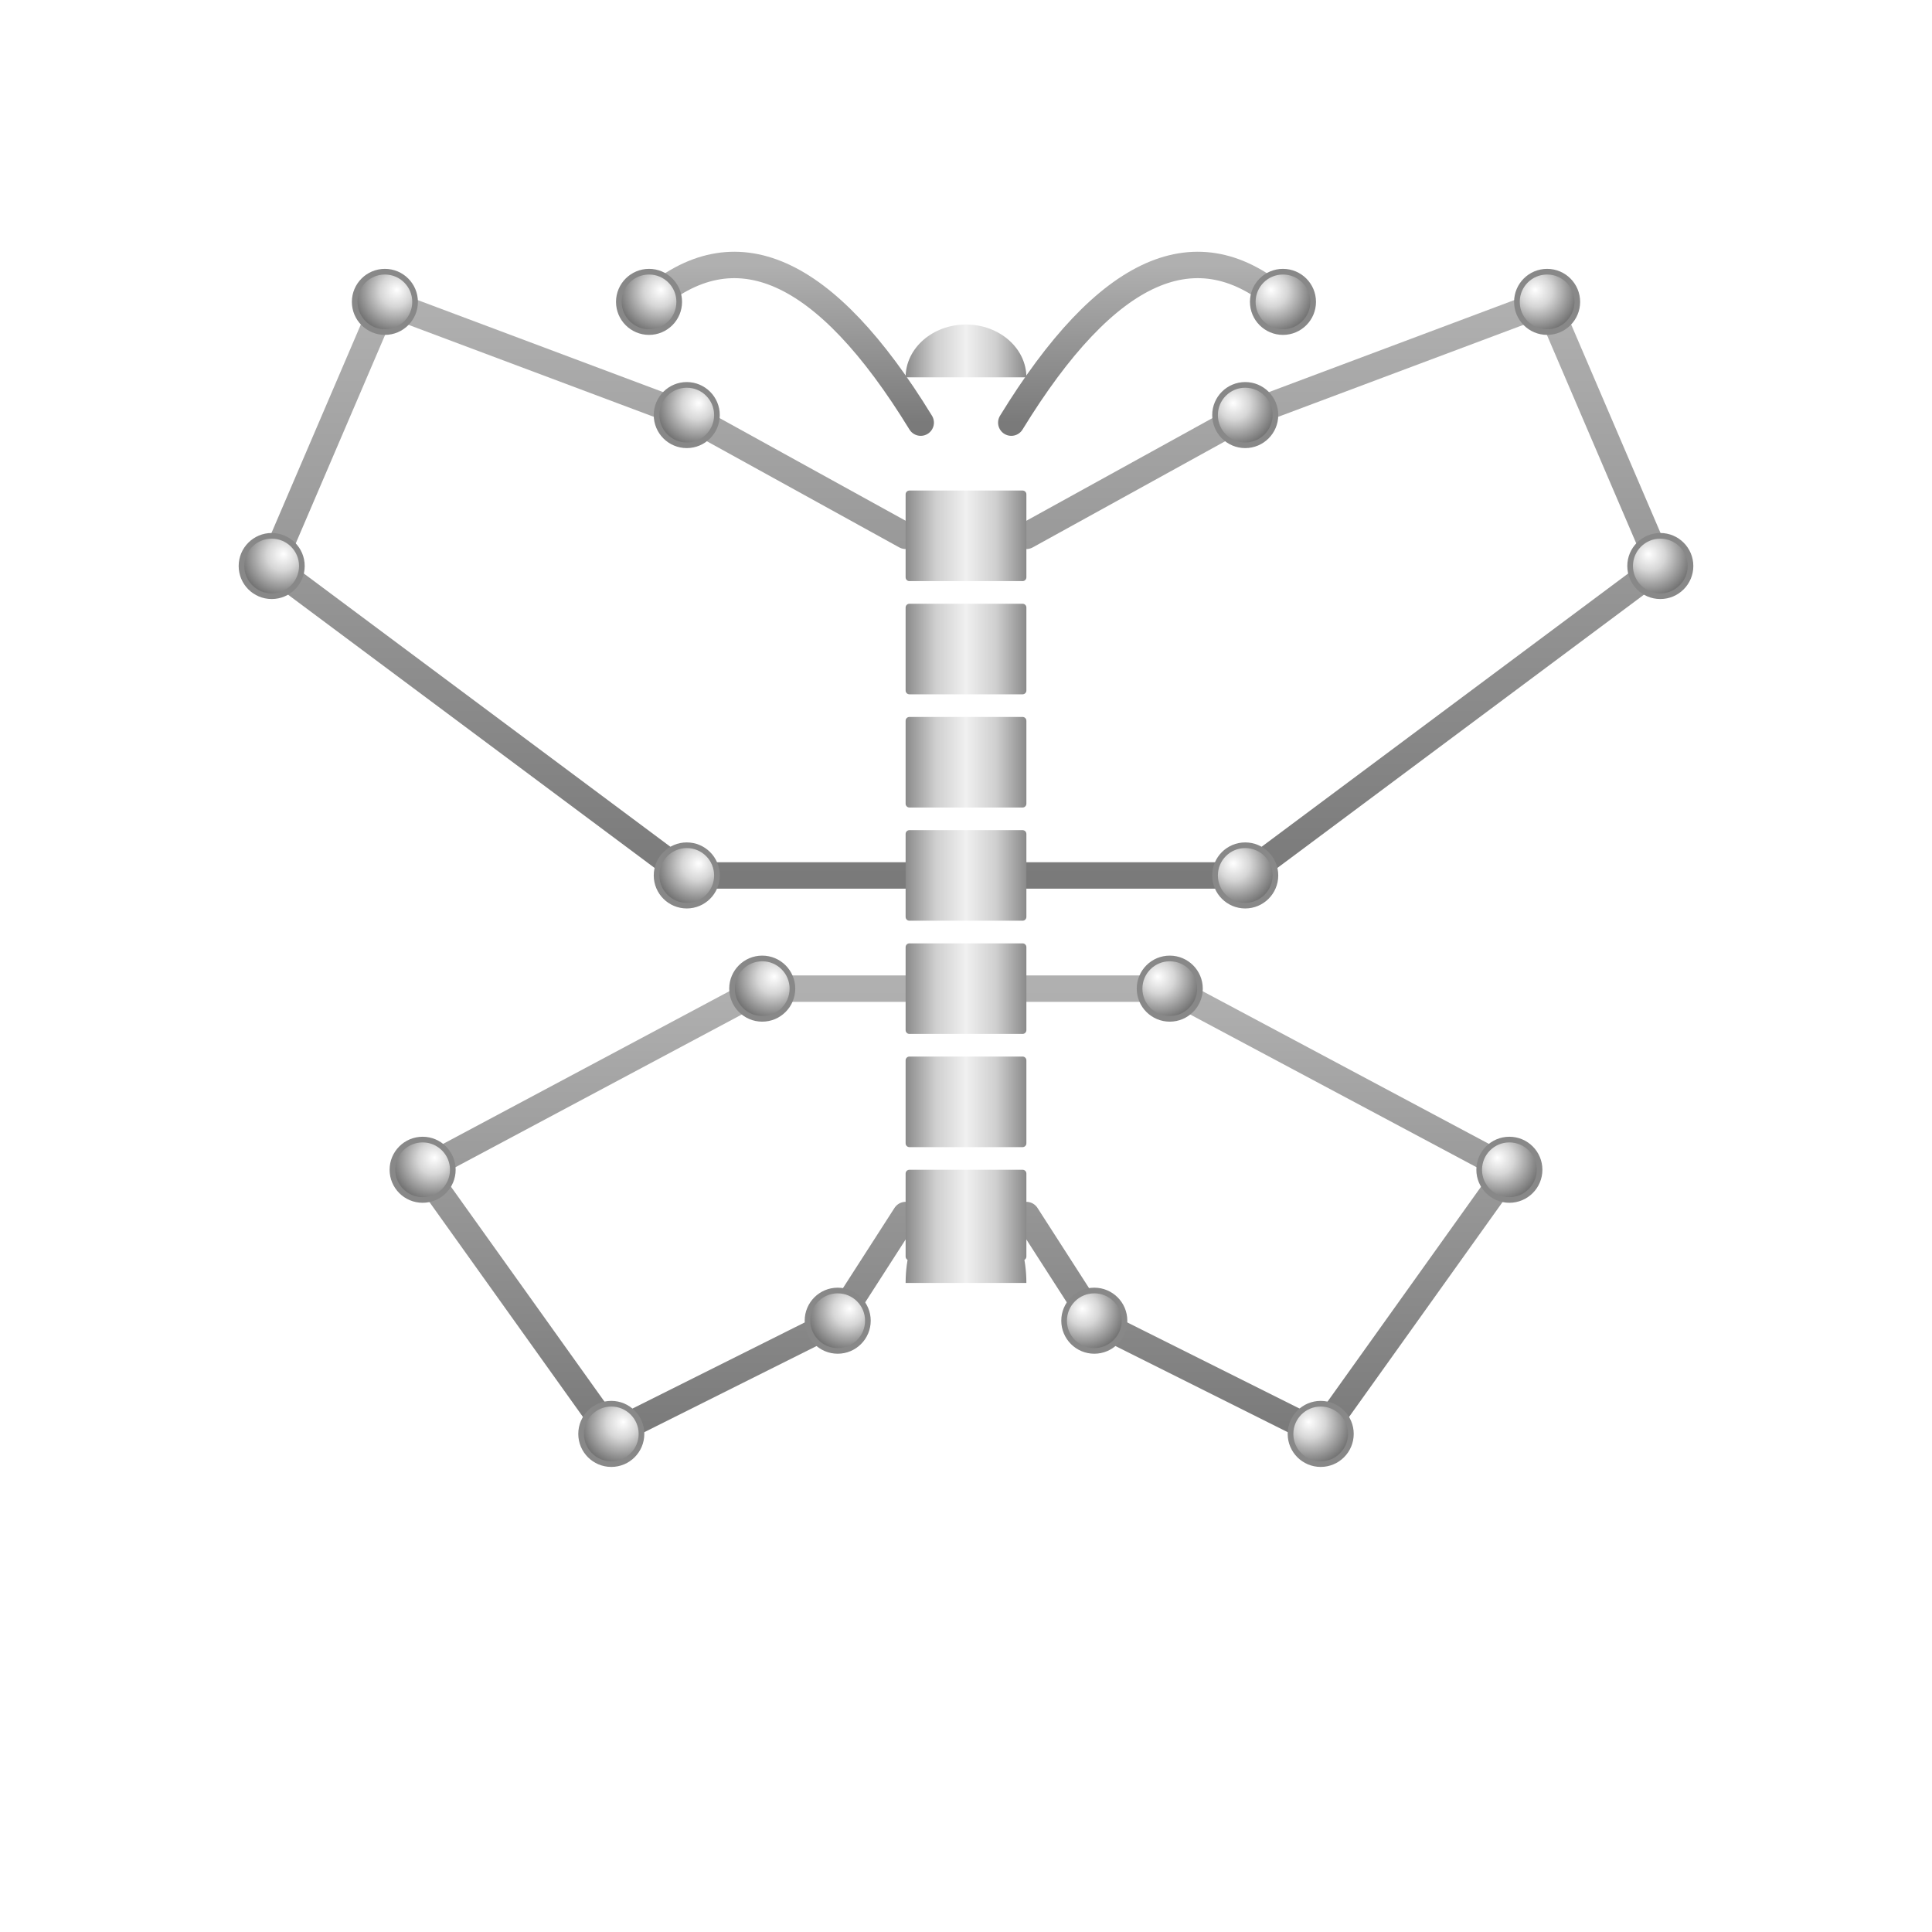
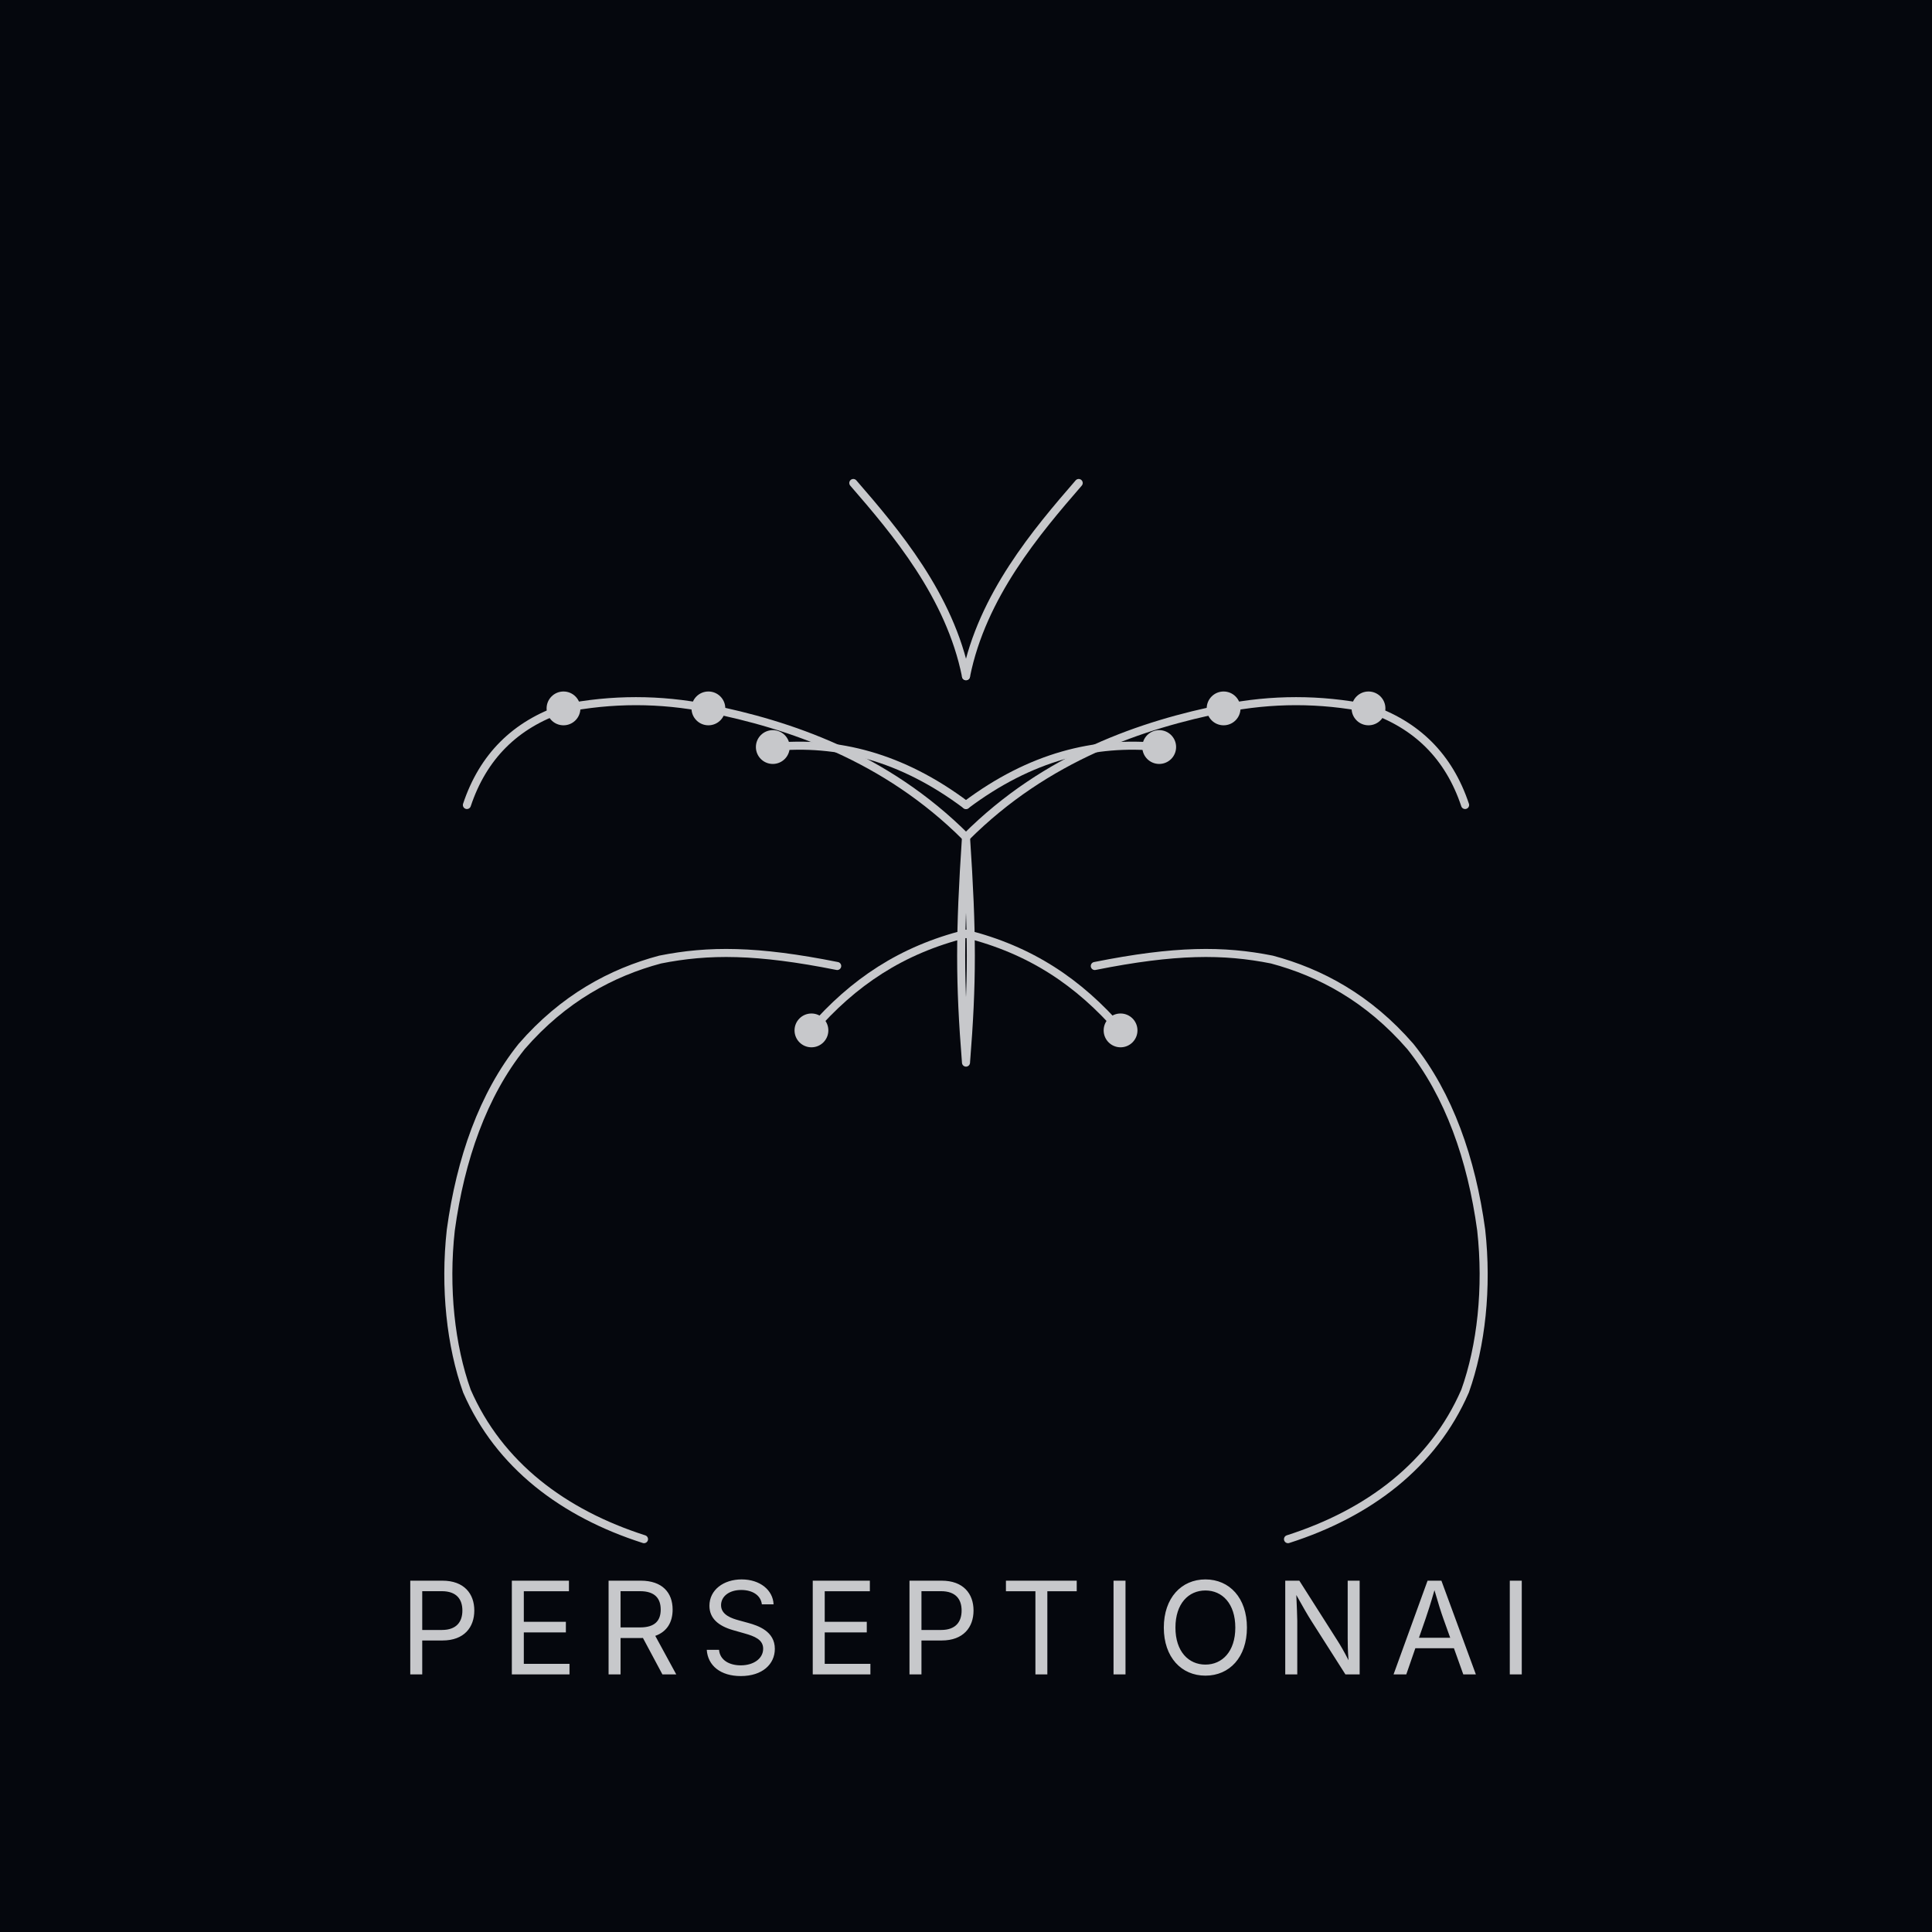
- <svg xmlns="http://www.w3.org/2000/svg" viewBox="0 0 512 512" width="512" height="512">
-   <defs>
-     <linearGradient id="bodyGrad" x1="0%" y1="0%" x2="100%" y2="0%">
-       <stop offset="0%" style="stop-color:#8a8a8a;stop-opacity:1" />
-       <stop offset="25%" style="stop-color:#cfcfcf;stop-opacity:1" />
-       <stop offset="50%" style="stop-color:#f0f0f0;stop-opacity:1" />
-       <stop offset="75%" style="stop-color:#cfcfcf;stop-opacity:1" />
-       <stop offset="100%" style="stop-color:#8a8a8a;stop-opacity:1" />
-     </linearGradient>
-     <linearGradient id="lineGrad" x1="0%" y1="0%" x2="0%" y2="100%">
-       <stop offset="0%" style="stop-color:#b0b0b0;stop-opacity:1" />
-       <stop offset="100%" style="stop-color:#7a7a7a;stop-opacity:1" />
-     </linearGradient>
-     <radialGradient id="nodeGrad" cx="35%" cy="35%" r="65%" fx="30%" fy="30%">
-       <stop offset="0%" style="stop-color:#ffffff;stop-opacity:1" />
-       <stop offset="40%" style="stop-color:#d6d6d6;stop-opacity:1" />
-       <stop offset="100%" style="stop-color:#757575;stop-opacity:1" />
-     </radialGradient>
-     <circle id="node" r="8" fill="url(#nodeGrad)" stroke="#888888" stroke-width="1.5" />
-   </defs>
-   <g transform="translate(256, 0)">
-     <g id="rightSide">
-       <g fill="none" stroke="url(#lineGrad)" stroke-width="7" stroke-linecap="round" stroke-linejoin="round">
-         <path d="M 12,112 Q 50,50 84,80" />
-         <polyline points="16,142 74,110 154,80 184,150 74,232 16,232" />
-         <polyline points="16,262 54,262 144,310 94,380 34,350 16,322" />
-       </g>
-       <g>
-         <use href="#node" x="84" y="80" />
-         <use href="#node" x="74" y="110" />
-         <use href="#node" x="154" y="80" />
-         <use href="#node" x="184" y="150" />
-         <use href="#node" x="74" y="232" />
-         <use href="#node" x="54" y="262" />
-         <use href="#node" x="144" y="310" />
-         <use href="#node" x="94" y="380" />
-         <use href="#node" x="34" y="350" />
-       </g>
-     </g>
-     <g transform="scale(-1, 1)">
-       <use href="#rightSide" />
-     </g>
-     <g fill="url(#bodyGrad)">
-       <path d="M -16,124 L 16,124 A 16 14 0 0 0 -16 124 Z" transform="translate(0, -24)" />
-       <rect x="-16" y="130" width="32" height="24" rx="1" />
-       <rect x="-16" y="160" width="32" height="24" rx="1" />
-       <rect x="-16" y="190" width="32" height="24" rx="1" />
-       <rect x="-16" y="220" width="32" height="24" rx="1" />
-       <rect x="-16" y="250" width="32" height="24" rx="1" />
-       <rect x="-16" y="280" width="32" height="24" rx="1" />
-       <rect x="-16" y="310" width="32" height="24" rx="1" />
-       <path d="M -16,340 L 16,340 A 16 24 0 0 0 -16 340 Z" />
-     </g>
+ <svg xmlns="http://www.w3.org/2000/svg" width="600" height="600" viewBox="0 0 600 600">
+   <rect x="0" y="0" width="600" height="600" fill="#05070D" />
+   <g fill="none" stroke="#C7C8CB" stroke-width="2.5" stroke-linecap="round" stroke-linejoin="round">
+     <path d="M300 210 C 305 185 322 165 335 150" />
+     <path d="M300 210 C 295 185 278 165 265 150" />
+     <path d="M300 260              C 275 235 245 225 220 220              C 205 217 190 217 175 220              C 160 225 150 235 145 250" />
+     <path d="M300 260              C 325 235 355 225 380 220              C 395 217 410 217 425 220              C 440 225 450 235 455 250" />
+     <path d="M300 250 C 280 235 260 230 240 232" />
+     <path d="M300 250 C 320 235 340 230 360 232" />
+     <circle cx="240" cy="232" r="4" fill="#C7C8CB" />
+     <circle cx="360" cy="232" r="4" fill="#C7C8CB" />
+     <circle cx="220" cy="220" r="4" fill="#C7C8CB" />
+     <circle cx="380" cy="220" r="4" fill="#C7C8CB" />
+     <circle cx="175" cy="220" r="4" fill="#C7C8CB" />
+     <circle cx="425" cy="220" r="4" fill="#C7C8CB" />
+     <path d="         M 260 300         C 235 295 220 295 205 298         C 190 302 175 310 162 325         C 150 340 143 360 140 382         C 138 400 140 418 145 432         C 155 455 175 470 200 478         " />
+     <path d="         M 340 300         C 365 295 380 295 395 298         C 410 302 425 310 438 325         C 450 340 457 360 460 382         C 462 400 460 418 455 432         C 445 455 425 470 400 478         " />
+     <path d="M300 290 C 280 295 265 305 252 320" />
+     <circle cx="252" cy="320" r="4" fill="#C7C8CB" />
+     <path d="M300 290 C 320 295 335 305 348 320" />
+     <circle cx="348" cy="320" r="4" fill="#C7C8CB" />
+     <path d="M300 260 C 302 290 302 305 300 330 C 298 305 298 290 300 260" />
  </g>
+   <text x="300" y="520" text-anchor="middle" font-family="system-ui, -apple-system, BlinkMacSystemFont, 'Segoe UI', sans-serif" font-size="40" letter-spacing="6" fill="#C7C8CB">
+     PERSEPTIONAI
+   </text>
</svg>
